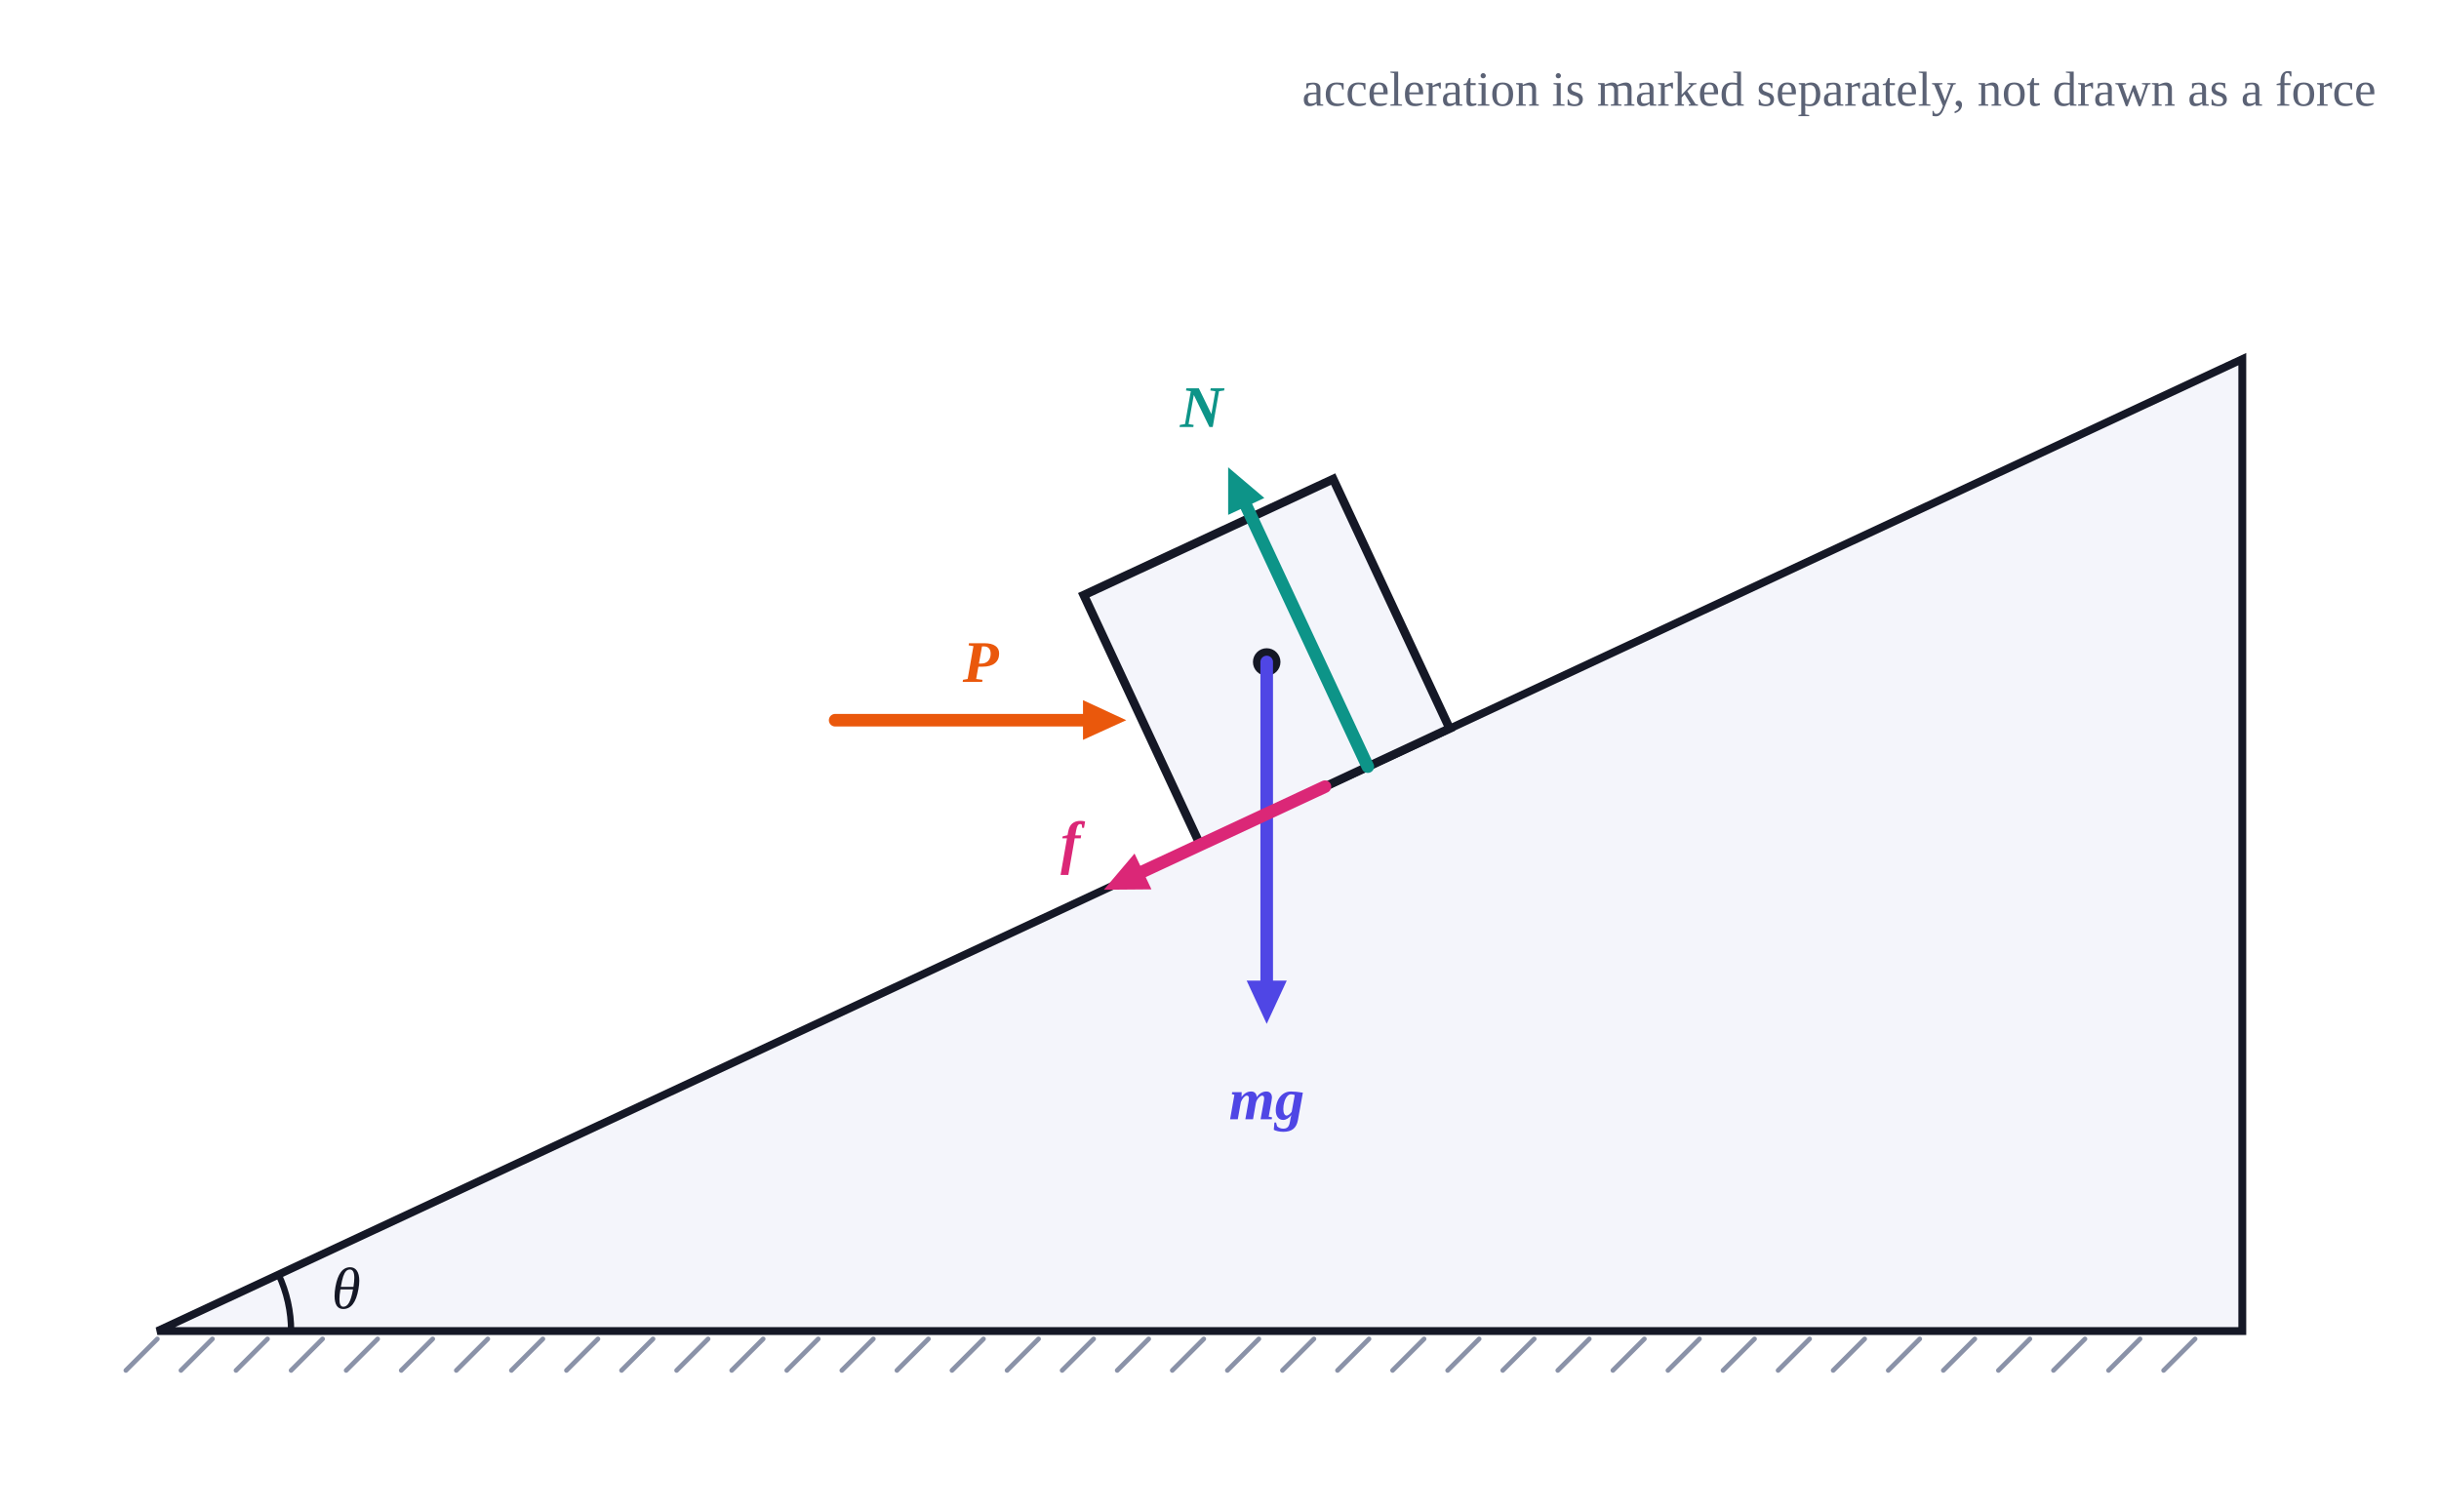
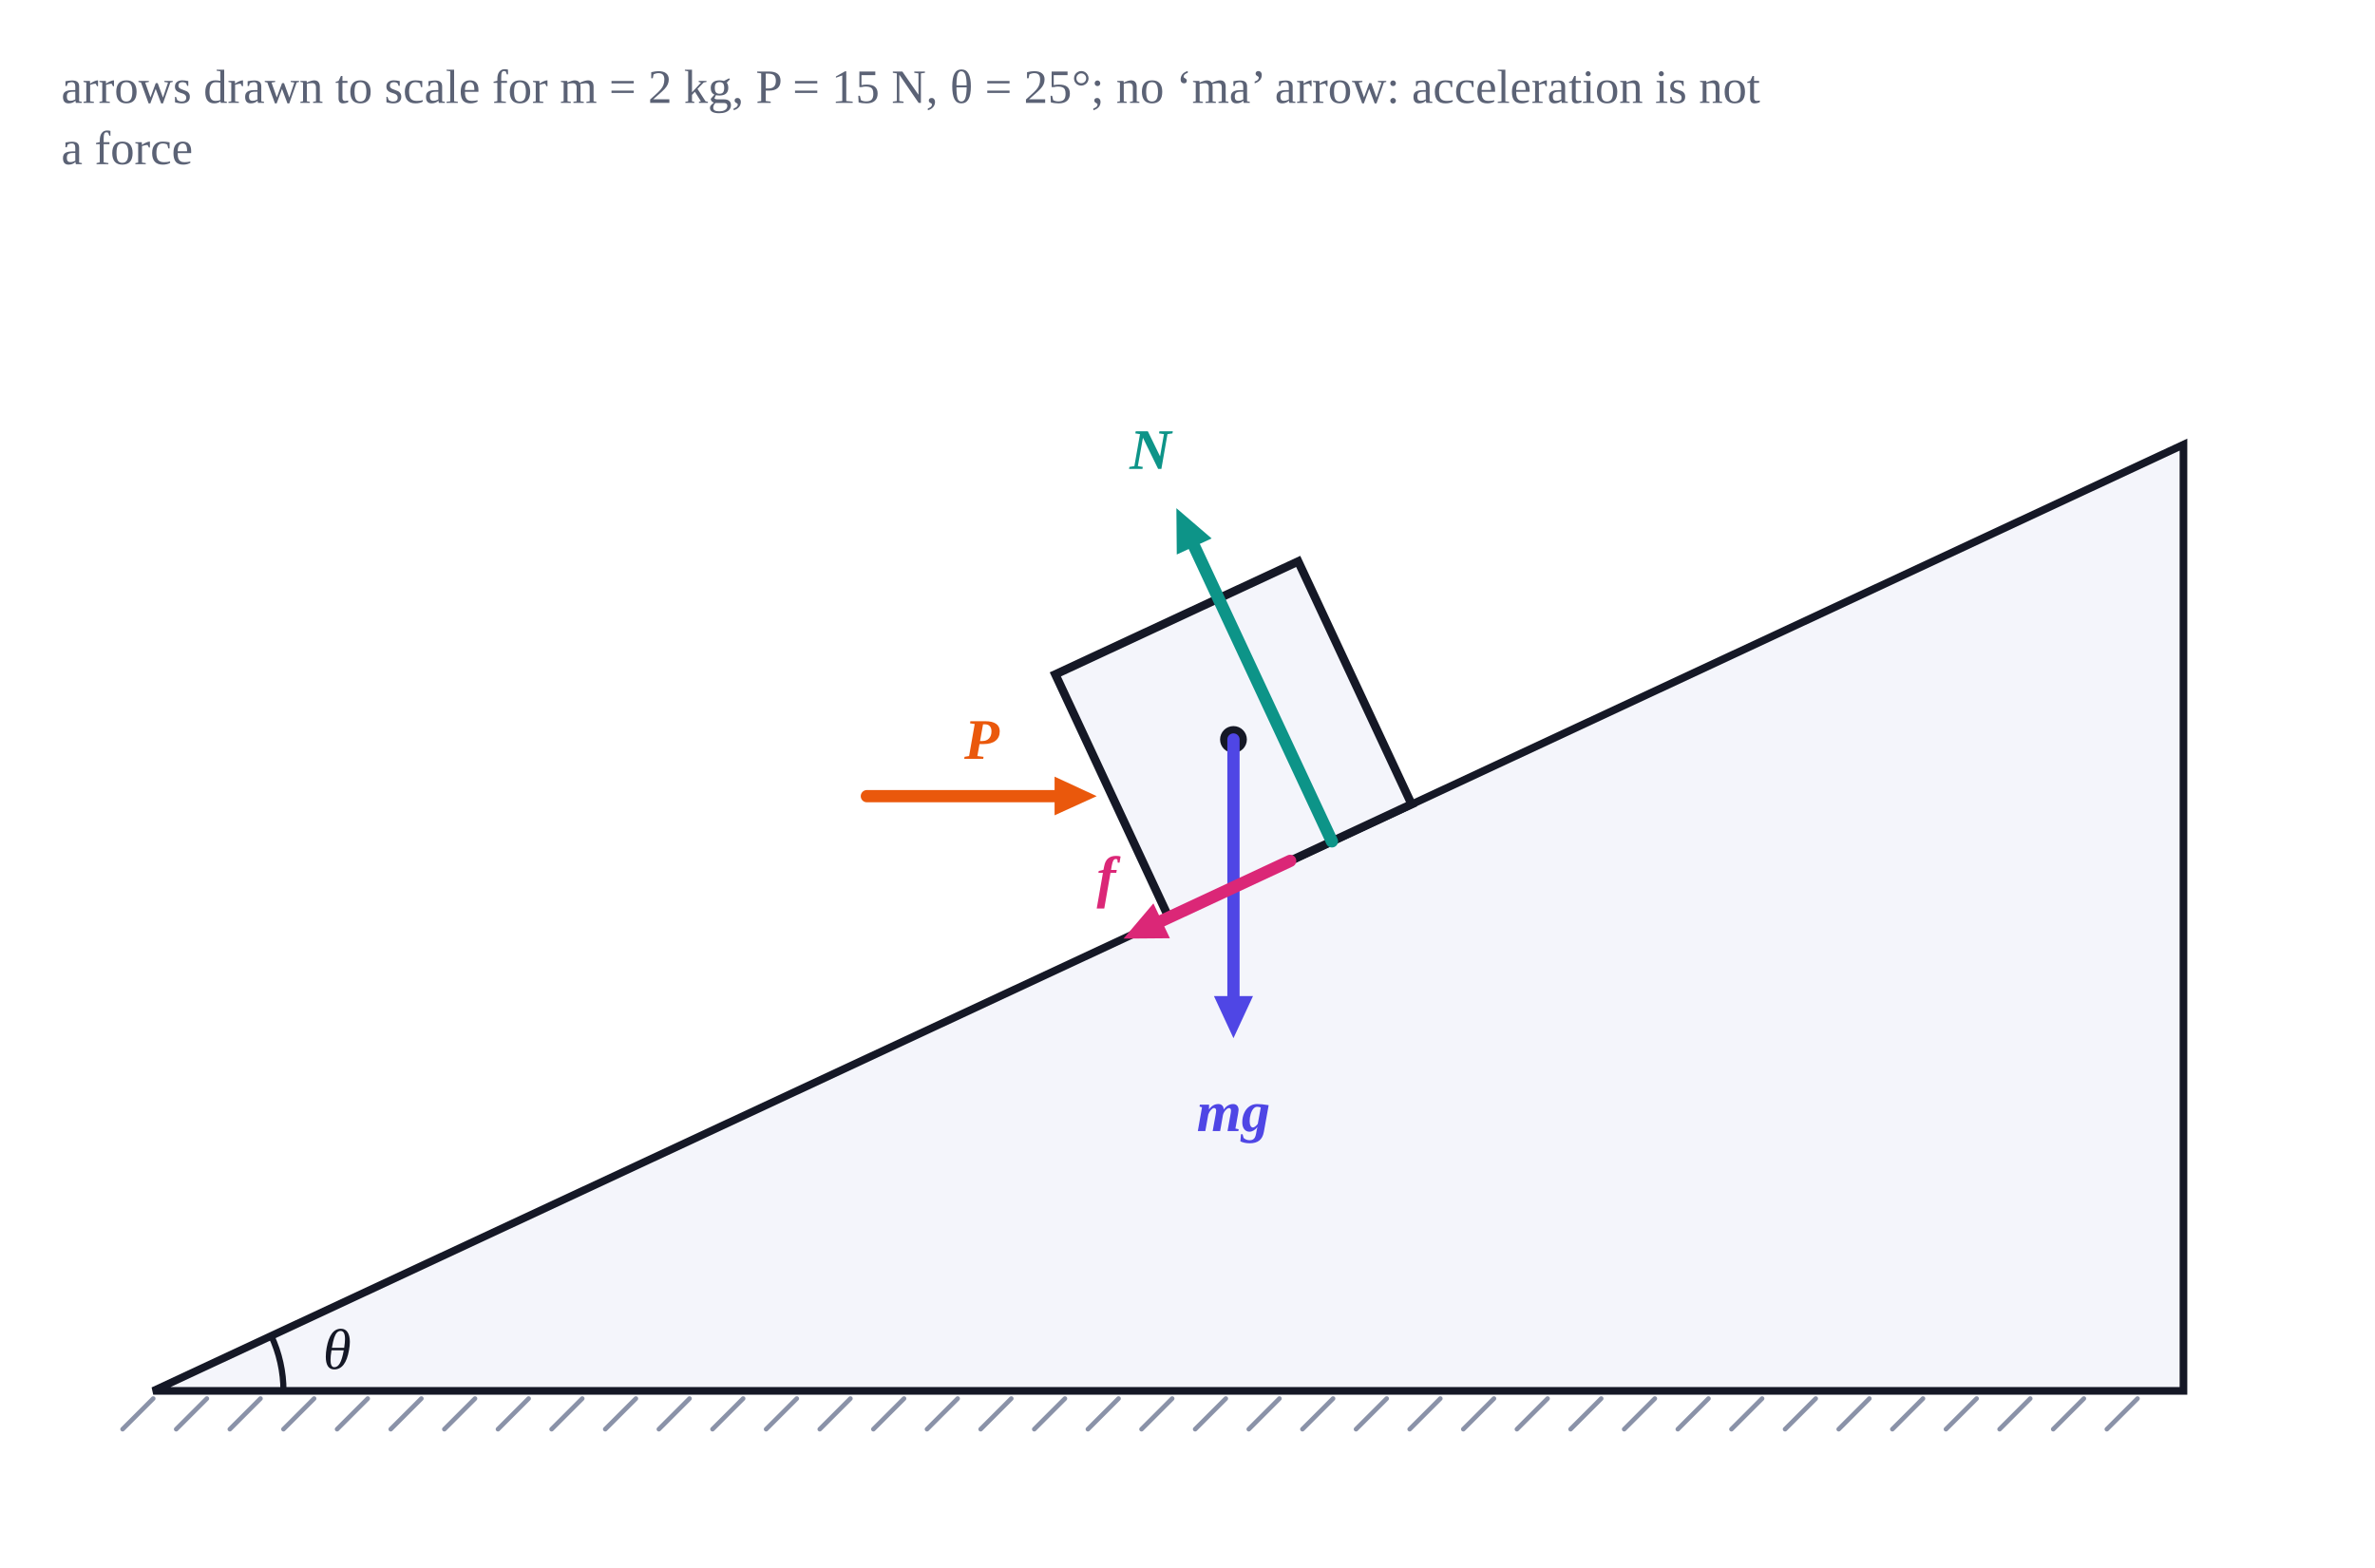
- <svg xmlns="http://www.w3.org/2000/svg" viewBox="0 0 620.0 384.4" width="620.0" height="384.4" role="img" aria-label="Free-body diagram of a box on a slope at angle theta, with weight down, normal force perpendicular to the slope, friction down the slope and a horizontal push." style="color:var(--vx-ink, #151826);font-family:inherit">
-   <path d="M40.0 338.4 L570.0 338.4 L570.0 91.3 Z" fill="var(--vx-panel, #f4f5fb)" stroke="var(--vx-ink, #151826)" stroke-width="2" />
-   <path d="M40.0 340.4 L32.0 348.4" stroke="var(--vx-line, #8a92a8)" stroke-width="1.2" stroke-linecap="round" fill="none" />
-   <path d="M54.0 340.4 L46.0 348.4" stroke="var(--vx-line, #8a92a8)" stroke-width="1.2" stroke-linecap="round" fill="none" />
-   <path d="M68.0 340.4 L60.0 348.4" stroke="var(--vx-line, #8a92a8)" stroke-width="1.2" stroke-linecap="round" fill="none" />
-   <path d="M82.0 340.4 L74.0 348.4" stroke="var(--vx-line, #8a92a8)" stroke-width="1.2" stroke-linecap="round" fill="none" />
-   <path d="M96.0 340.4 L88.0 348.4" stroke="var(--vx-line, #8a92a8)" stroke-width="1.2" stroke-linecap="round" fill="none" />
-   <path d="M110.0 340.4 L102.0 348.4" stroke="var(--vx-line, #8a92a8)" stroke-width="1.2" stroke-linecap="round" fill="none" />
-   <path d="M124.0 340.4 L116.0 348.4" stroke="var(--vx-line, #8a92a8)" stroke-width="1.2" stroke-linecap="round" fill="none" />
-   <path d="M138.0 340.4 L130.0 348.4" stroke="var(--vx-line, #8a92a8)" stroke-width="1.2" stroke-linecap="round" fill="none" />
-   <path d="M152.0 340.4 L144.0 348.4" stroke="var(--vx-line, #8a92a8)" stroke-width="1.2" stroke-linecap="round" fill="none" />
-   <path d="M166.0 340.4 L158.0 348.4" stroke="var(--vx-line, #8a92a8)" stroke-width="1.2" stroke-linecap="round" fill="none" />
-   <path d="M180.0 340.4 L172.0 348.4" stroke="var(--vx-line, #8a92a8)" stroke-width="1.2" stroke-linecap="round" fill="none" />
-   <path d="M194.0 340.4 L186.0 348.4" stroke="var(--vx-line, #8a92a8)" stroke-width="1.2" stroke-linecap="round" fill="none" />
-   <path d="M208.0 340.4 L200.0 348.4" stroke="var(--vx-line, #8a92a8)" stroke-width="1.2" stroke-linecap="round" fill="none" />
-   <path d="M222.0 340.4 L214.0 348.4" stroke="var(--vx-line, #8a92a8)" stroke-width="1.2" stroke-linecap="round" fill="none" />
-   <path d="M236.0 340.4 L228.0 348.4" stroke="var(--vx-line, #8a92a8)" stroke-width="1.2" stroke-linecap="round" fill="none" />
-   <path d="M250.0 340.4 L242.0 348.4" stroke="var(--vx-line, #8a92a8)" stroke-width="1.2" stroke-linecap="round" fill="none" />
-   <path d="M264.0 340.4 L256.0 348.4" stroke="var(--vx-line, #8a92a8)" stroke-width="1.2" stroke-linecap="round" fill="none" />
-   <path d="M278.0 340.4 L270.0 348.4" stroke="var(--vx-line, #8a92a8)" stroke-width="1.2" stroke-linecap="round" fill="none" />
-   <path d="M292.0 340.4 L284.0 348.4" stroke="var(--vx-line, #8a92a8)" stroke-width="1.2" stroke-linecap="round" fill="none" />
-   <path d="M306.0 340.4 L298.0 348.4" stroke="var(--vx-line, #8a92a8)" stroke-width="1.2" stroke-linecap="round" fill="none" />
-   <path d="M320.0 340.4 L312.0 348.4" stroke="var(--vx-line, #8a92a8)" stroke-width="1.2" stroke-linecap="round" fill="none" />
-   <path d="M334.0 340.4 L326.0 348.4" stroke="var(--vx-line, #8a92a8)" stroke-width="1.2" stroke-linecap="round" fill="none" />
-   <path d="M348.0 340.4 L340.0 348.4" stroke="var(--vx-line, #8a92a8)" stroke-width="1.2" stroke-linecap="round" fill="none" />
-   <path d="M362.0 340.4 L354.0 348.4" stroke="var(--vx-line, #8a92a8)" stroke-width="1.2" stroke-linecap="round" fill="none" />
-   <path d="M376.0 340.4 L368.0 348.4" stroke="var(--vx-line, #8a92a8)" stroke-width="1.2" stroke-linecap="round" fill="none" />
-   <path d="M390.0 340.4 L382.0 348.4" stroke="var(--vx-line, #8a92a8)" stroke-width="1.2" stroke-linecap="round" fill="none" />
-   <path d="M404.0 340.4 L396.0 348.4" stroke="var(--vx-line, #8a92a8)" stroke-width="1.2" stroke-linecap="round" fill="none" />
-   <path d="M418.0 340.4 L410.0 348.4" stroke="var(--vx-line, #8a92a8)" stroke-width="1.2" stroke-linecap="round" fill="none" />
-   <path d="M432.0 340.4 L424.0 348.4" stroke="var(--vx-line, #8a92a8)" stroke-width="1.2" stroke-linecap="round" fill="none" />
-   <path d="M446.0 340.4 L438.0 348.4" stroke="var(--vx-line, #8a92a8)" stroke-width="1.2" stroke-linecap="round" fill="none" />
-   <path d="M460.0 340.4 L452.0 348.4" stroke="var(--vx-line, #8a92a8)" stroke-width="1.2" stroke-linecap="round" fill="none" />
-   <path d="M474.0 340.4 L466.0 348.4" stroke="var(--vx-line, #8a92a8)" stroke-width="1.2" stroke-linecap="round" fill="none" />
-   <path d="M488.0 340.4 L480.0 348.4" stroke="var(--vx-line, #8a92a8)" stroke-width="1.2" stroke-linecap="round" fill="none" />
-   <path d="M502.0 340.4 L494.0 348.4" stroke="var(--vx-line, #8a92a8)" stroke-width="1.2" stroke-linecap="round" fill="none" />
-   <path d="M516.0 340.4 L508.0 348.4" stroke="var(--vx-line, #8a92a8)" stroke-width="1.2" stroke-linecap="round" fill="none" />
-   <path d="M530.0 340.4 L522.0 348.4" stroke="var(--vx-line, #8a92a8)" stroke-width="1.2" stroke-linecap="round" fill="none" />
-   <path d="M544.0 340.4 L536.0 348.4" stroke="var(--vx-line, #8a92a8)" stroke-width="1.2" stroke-linecap="round" fill="none" />
-   <path d="M558.0 340.4 L550.0 348.4" stroke="var(--vx-line, #8a92a8)" stroke-width="1.2" stroke-linecap="round" fill="none" />
-   <path d="M74.0 338.4 A34 34 0 0 0 70.8 324.0" fill="none" stroke="var(--vx-ink, #151826)" stroke-width="1.6" />
-   <text x="88.0" y="328.4" font-size="15" font-weight="500" text-anchor="middle" dominant-baseline="middle" fill="var(--vx-ink, #151826)" font-style="italic">θ</text>
-   <path d="M305.1 214.8 L368.5 185.2 L338.9 121.8 L275.5 151.3 Z" fill="var(--vx-panel, #f4f5fb)" stroke="var(--vx-ink, #151826)" stroke-width="2.2" />
-   <circle cx="322.0" cy="168.3" r="3.5" fill="var(--vx-ink, #151826)" />
-   <path d="M322.0 168.3 L322.0 250.4" stroke="var(--vx-a1, #4f46e5)" stroke-width="3.2" stroke-linecap="round" fill="none" />
-   <path d="M322.0 260.3 L316.9 249.3 L327.1 249.3 Z" fill="var(--vx-a1, #4f46e5)" />
-   <text x="322.0" y="280.3" font-size="15" font-weight="700" text-anchor="middle" dominant-baseline="middle" fill="var(--vx-a1, #4f46e5)" font-style="italic">mg</text>
-   <path d="M347.7 194.9 L316.4 127.8" stroke="var(--vx-a4, #0d9488)" stroke-width="3.2" stroke-linecap="round" fill="none" />
-   <path d="M312.2 118.8 L321.4 126.6 L312.2 130.9 Z" fill="var(--vx-a4, #0d9488)" />
-   <text x="305.4" y="104.3" font-size="15" font-weight="700" text-anchor="middle" dominant-baseline="middle" fill="var(--vx-a4, #0d9488)" font-style="italic">N</text>
-   <path d="M336.8 200.0 L289.6 222.0" stroke="var(--vx-a2, #db2777)" stroke-width="3.2" stroke-linecap="round" fill="none" />
-   <path d="M280.6 226.2 L288.4 217.0 L292.7 226.1 Z" fill="var(--vx-a2, #db2777)" />
-   <text x="272.1" y="215.0" font-size="15" font-weight="700" text-anchor="middle" dominant-baseline="middle" fill="var(--vx-a2, #db2777)" font-style="italic">f</text>
-   <path d="M212.3 183.1 L276.4 183.1" stroke="var(--vx-a3, #ea580c)" stroke-width="3.2" stroke-linecap="round" fill="none" />
-   <path d="M286.3 183.1 L275.3 188.1 L275.3 178.0 Z" fill="var(--vx-a3, #ea580c)" />
-   <text x="249.3" y="169.1" font-size="15" font-weight="700" text-anchor="middle" dominant-baseline="middle" fill="var(--vx-a3, #ea580c)" font-style="italic">P</text>
-   <text x="604.0" y="24.0" font-size="12.5" font-weight="500" text-anchor="end" dominant-baseline="middle" fill="var(--vx-soft, #5b6275)">acceleration is marked separately, not drawn as a force</text>
+ <svg xmlns="http://www.w3.org/2000/svg" viewBox="0 0 620.0 409.2" width="620.0" height="409.2" role="img" aria-label="Free-body diagram of a box on a slope at angle theta, with weight down, normal force perpendicular to the slope, friction down the slope and a horizontal push." style="color:var(--vx-ink, #151826);font-family:inherit">
+   <path d="M40.0 363.2 L570.0 363.2 L570.0 116.1 Z" fill="var(--vx-panel, #f4f5fb)" stroke="var(--vx-ink, #151826)" stroke-width="2" />
+   <path d="M40.0 365.2 L32.0 373.2" stroke="var(--vx-line, #8a92a8)" stroke-width="1.2" stroke-linecap="round" fill="none" />
+   <path d="M54.0 365.2 L46.0 373.2" stroke="var(--vx-line, #8a92a8)" stroke-width="1.2" stroke-linecap="round" fill="none" />
+   <path d="M68.0 365.2 L60.0 373.2" stroke="var(--vx-line, #8a92a8)" stroke-width="1.2" stroke-linecap="round" fill="none" />
+   <path d="M82.0 365.2 L74.0 373.2" stroke="var(--vx-line, #8a92a8)" stroke-width="1.2" stroke-linecap="round" fill="none" />
+   <path d="M96.0 365.2 L88.0 373.2" stroke="var(--vx-line, #8a92a8)" stroke-width="1.2" stroke-linecap="round" fill="none" />
+   <path d="M110.0 365.2 L102.0 373.2" stroke="var(--vx-line, #8a92a8)" stroke-width="1.2" stroke-linecap="round" fill="none" />
+   <path d="M124.0 365.2 L116.0 373.2" stroke="var(--vx-line, #8a92a8)" stroke-width="1.2" stroke-linecap="round" fill="none" />
+   <path d="M138.0 365.2 L130.0 373.2" stroke="var(--vx-line, #8a92a8)" stroke-width="1.2" stroke-linecap="round" fill="none" />
+   <path d="M152.0 365.2 L144.0 373.2" stroke="var(--vx-line, #8a92a8)" stroke-width="1.2" stroke-linecap="round" fill="none" />
+   <path d="M166.0 365.2 L158.0 373.2" stroke="var(--vx-line, #8a92a8)" stroke-width="1.2" stroke-linecap="round" fill="none" />
+   <path d="M180.0 365.2 L172.0 373.2" stroke="var(--vx-line, #8a92a8)" stroke-width="1.2" stroke-linecap="round" fill="none" />
+   <path d="M194.0 365.2 L186.0 373.2" stroke="var(--vx-line, #8a92a8)" stroke-width="1.2" stroke-linecap="round" fill="none" />
+   <path d="M208.0 365.2 L200.0 373.2" stroke="var(--vx-line, #8a92a8)" stroke-width="1.2" stroke-linecap="round" fill="none" />
+   <path d="M222.0 365.2 L214.0 373.2" stroke="var(--vx-line, #8a92a8)" stroke-width="1.2" stroke-linecap="round" fill="none" />
+   <path d="M236.0 365.2 L228.0 373.2" stroke="var(--vx-line, #8a92a8)" stroke-width="1.2" stroke-linecap="round" fill="none" />
+   <path d="M250.0 365.2 L242.0 373.2" stroke="var(--vx-line, #8a92a8)" stroke-width="1.2" stroke-linecap="round" fill="none" />
+   <path d="M264.0 365.2 L256.0 373.2" stroke="var(--vx-line, #8a92a8)" stroke-width="1.2" stroke-linecap="round" fill="none" />
+   <path d="M278.0 365.2 L270.0 373.2" stroke="var(--vx-line, #8a92a8)" stroke-width="1.2" stroke-linecap="round" fill="none" />
+   <path d="M292.0 365.2 L284.0 373.2" stroke="var(--vx-line, #8a92a8)" stroke-width="1.2" stroke-linecap="round" fill="none" />
+   <path d="M306.0 365.2 L298.0 373.2" stroke="var(--vx-line, #8a92a8)" stroke-width="1.2" stroke-linecap="round" fill="none" />
+   <path d="M320.0 365.2 L312.0 373.2" stroke="var(--vx-line, #8a92a8)" stroke-width="1.2" stroke-linecap="round" fill="none" />
+   <path d="M334.0 365.2 L326.0 373.2" stroke="var(--vx-line, #8a92a8)" stroke-width="1.2" stroke-linecap="round" fill="none" />
+   <path d="M348.0 365.2 L340.0 373.2" stroke="var(--vx-line, #8a92a8)" stroke-width="1.2" stroke-linecap="round" fill="none" />
+   <path d="M362.0 365.2 L354.0 373.2" stroke="var(--vx-line, #8a92a8)" stroke-width="1.2" stroke-linecap="round" fill="none" />
+   <path d="M376.0 365.2 L368.0 373.2" stroke="var(--vx-line, #8a92a8)" stroke-width="1.2" stroke-linecap="round" fill="none" />
+   <path d="M390.0 365.2 L382.0 373.2" stroke="var(--vx-line, #8a92a8)" stroke-width="1.2" stroke-linecap="round" fill="none" />
+   <path d="M404.0 365.2 L396.0 373.2" stroke="var(--vx-line, #8a92a8)" stroke-width="1.2" stroke-linecap="round" fill="none" />
+   <path d="M418.0 365.2 L410.0 373.2" stroke="var(--vx-line, #8a92a8)" stroke-width="1.2" stroke-linecap="round" fill="none" />
+   <path d="M432.0 365.2 L424.0 373.2" stroke="var(--vx-line, #8a92a8)" stroke-width="1.2" stroke-linecap="round" fill="none" />
+   <path d="M446.0 365.2 L438.0 373.2" stroke="var(--vx-line, #8a92a8)" stroke-width="1.2" stroke-linecap="round" fill="none" />
+   <path d="M460.0 365.2 L452.0 373.2" stroke="var(--vx-line, #8a92a8)" stroke-width="1.2" stroke-linecap="round" fill="none" />
+   <path d="M474.0 365.2 L466.0 373.2" stroke="var(--vx-line, #8a92a8)" stroke-width="1.2" stroke-linecap="round" fill="none" />
+   <path d="M488.0 365.2 L480.0 373.2" stroke="var(--vx-line, #8a92a8)" stroke-width="1.2" stroke-linecap="round" fill="none" />
+   <path d="M502.0 365.2 L494.0 373.2" stroke="var(--vx-line, #8a92a8)" stroke-width="1.2" stroke-linecap="round" fill="none" />
+   <path d="M516.0 365.2 L508.0 373.2" stroke="var(--vx-line, #8a92a8)" stroke-width="1.2" stroke-linecap="round" fill="none" />
+   <path d="M530.0 365.2 L522.0 373.2" stroke="var(--vx-line, #8a92a8)" stroke-width="1.2" stroke-linecap="round" fill="none" />
+   <path d="M544.0 365.2 L536.0 373.2" stroke="var(--vx-line, #8a92a8)" stroke-width="1.2" stroke-linecap="round" fill="none" />
+   <path d="M558.0 365.2 L550.0 373.2" stroke="var(--vx-line, #8a92a8)" stroke-width="1.2" stroke-linecap="round" fill="none" />
+   <path d="M74.0 363.2 A34 34 0 0 0 70.8 348.8" fill="none" stroke="var(--vx-ink, #151826)" stroke-width="1.6" />
+   <text x="88.0" y="353.2" font-size="15" font-weight="500" text-anchor="middle" dominant-baseline="middle" fill="var(--vx-ink, #151826)" font-style="italic">θ</text>
+   <path d="M305.1 239.6 L368.5 210.0 L338.9 146.6 L275.5 176.1 Z" fill="var(--vx-panel, #f4f5fb)" stroke="var(--vx-ink, #151826)" stroke-width="2.2" />
+   <circle cx="322.0" cy="193.1" r="3.5" fill="var(--vx-ink, #151826)" />
+   <path d="M322.0 193.1 L322.0 261.2" stroke="var(--vx-a1, #4f46e5)" stroke-width="3.2" stroke-linecap="round" fill="none" />
+   <path d="M322.0 271.1 L316.9 260.1 L327.1 260.1 Z" fill="var(--vx-a1, #4f46e5)" />
+   <text x="322.0" y="291.1" font-size="15" font-weight="700" text-anchor="middle" dominant-baseline="middle" fill="var(--vx-a1, #4f46e5)" font-style="italic">mg</text>
+   <path d="M347.7 219.7 L311.3 141.7" stroke="var(--vx-a4, #0d9488)" stroke-width="3.2" stroke-linecap="round" fill="none" />
+   <path d="M307.1 132.7 L316.3 140.6 L307.2 144.8 Z" fill="var(--vx-a4, #0d9488)" />
+   <text x="300.3" y="118.2" font-size="15" font-weight="700" text-anchor="middle" dominant-baseline="middle" fill="var(--vx-a4, #0d9488)" font-style="italic">N</text>
+   <path d="M336.8 224.8 L302.3 240.9" stroke="var(--vx-a2, #db2777)" stroke-width="3.2" stroke-linecap="round" fill="none" />
+   <path d="M293.3 245.1 L301.1 235.9 L305.4 245.0 Z" fill="var(--vx-a2, #db2777)" />
+   <text x="288.8" y="229.8" font-size="15" font-weight="700" text-anchor="middle" dominant-baseline="middle" fill="var(--vx-a2, #db2777)" font-style="italic">f</text>
+   <path d="M226.3 207.9 L276.4 207.9" stroke="var(--vx-a3, #ea580c)" stroke-width="3.2" stroke-linecap="round" fill="none" />
+   <path d="M286.3 207.9 L275.3 212.9 L275.3 202.8 Z" fill="var(--vx-a3, #ea580c)" />
+   <text x="256.3" y="193.9" font-size="15" font-weight="700" text-anchor="middle" dominant-baseline="middle" fill="var(--vx-a3, #ea580c)" font-style="italic">P</text>
+   <g transform="translate(0 32.0)">
+     <text x="16.0" y="-8.0" font-size="12.5" font-weight="500" text-anchor="start" dominant-baseline="middle" fill="var(--vx-soft, #5b6275)">arrows drawn to scale for m = 2 kg, P = 15 N, θ = 25°; no ‘ma’ arrow: acceleration is not</text>
+     <text x="16.0" y="8.0" font-size="12.5" font-weight="500" text-anchor="start" dominant-baseline="middle" fill="var(--vx-soft, #5b6275)">a force</text>
+   </g>
</svg>
